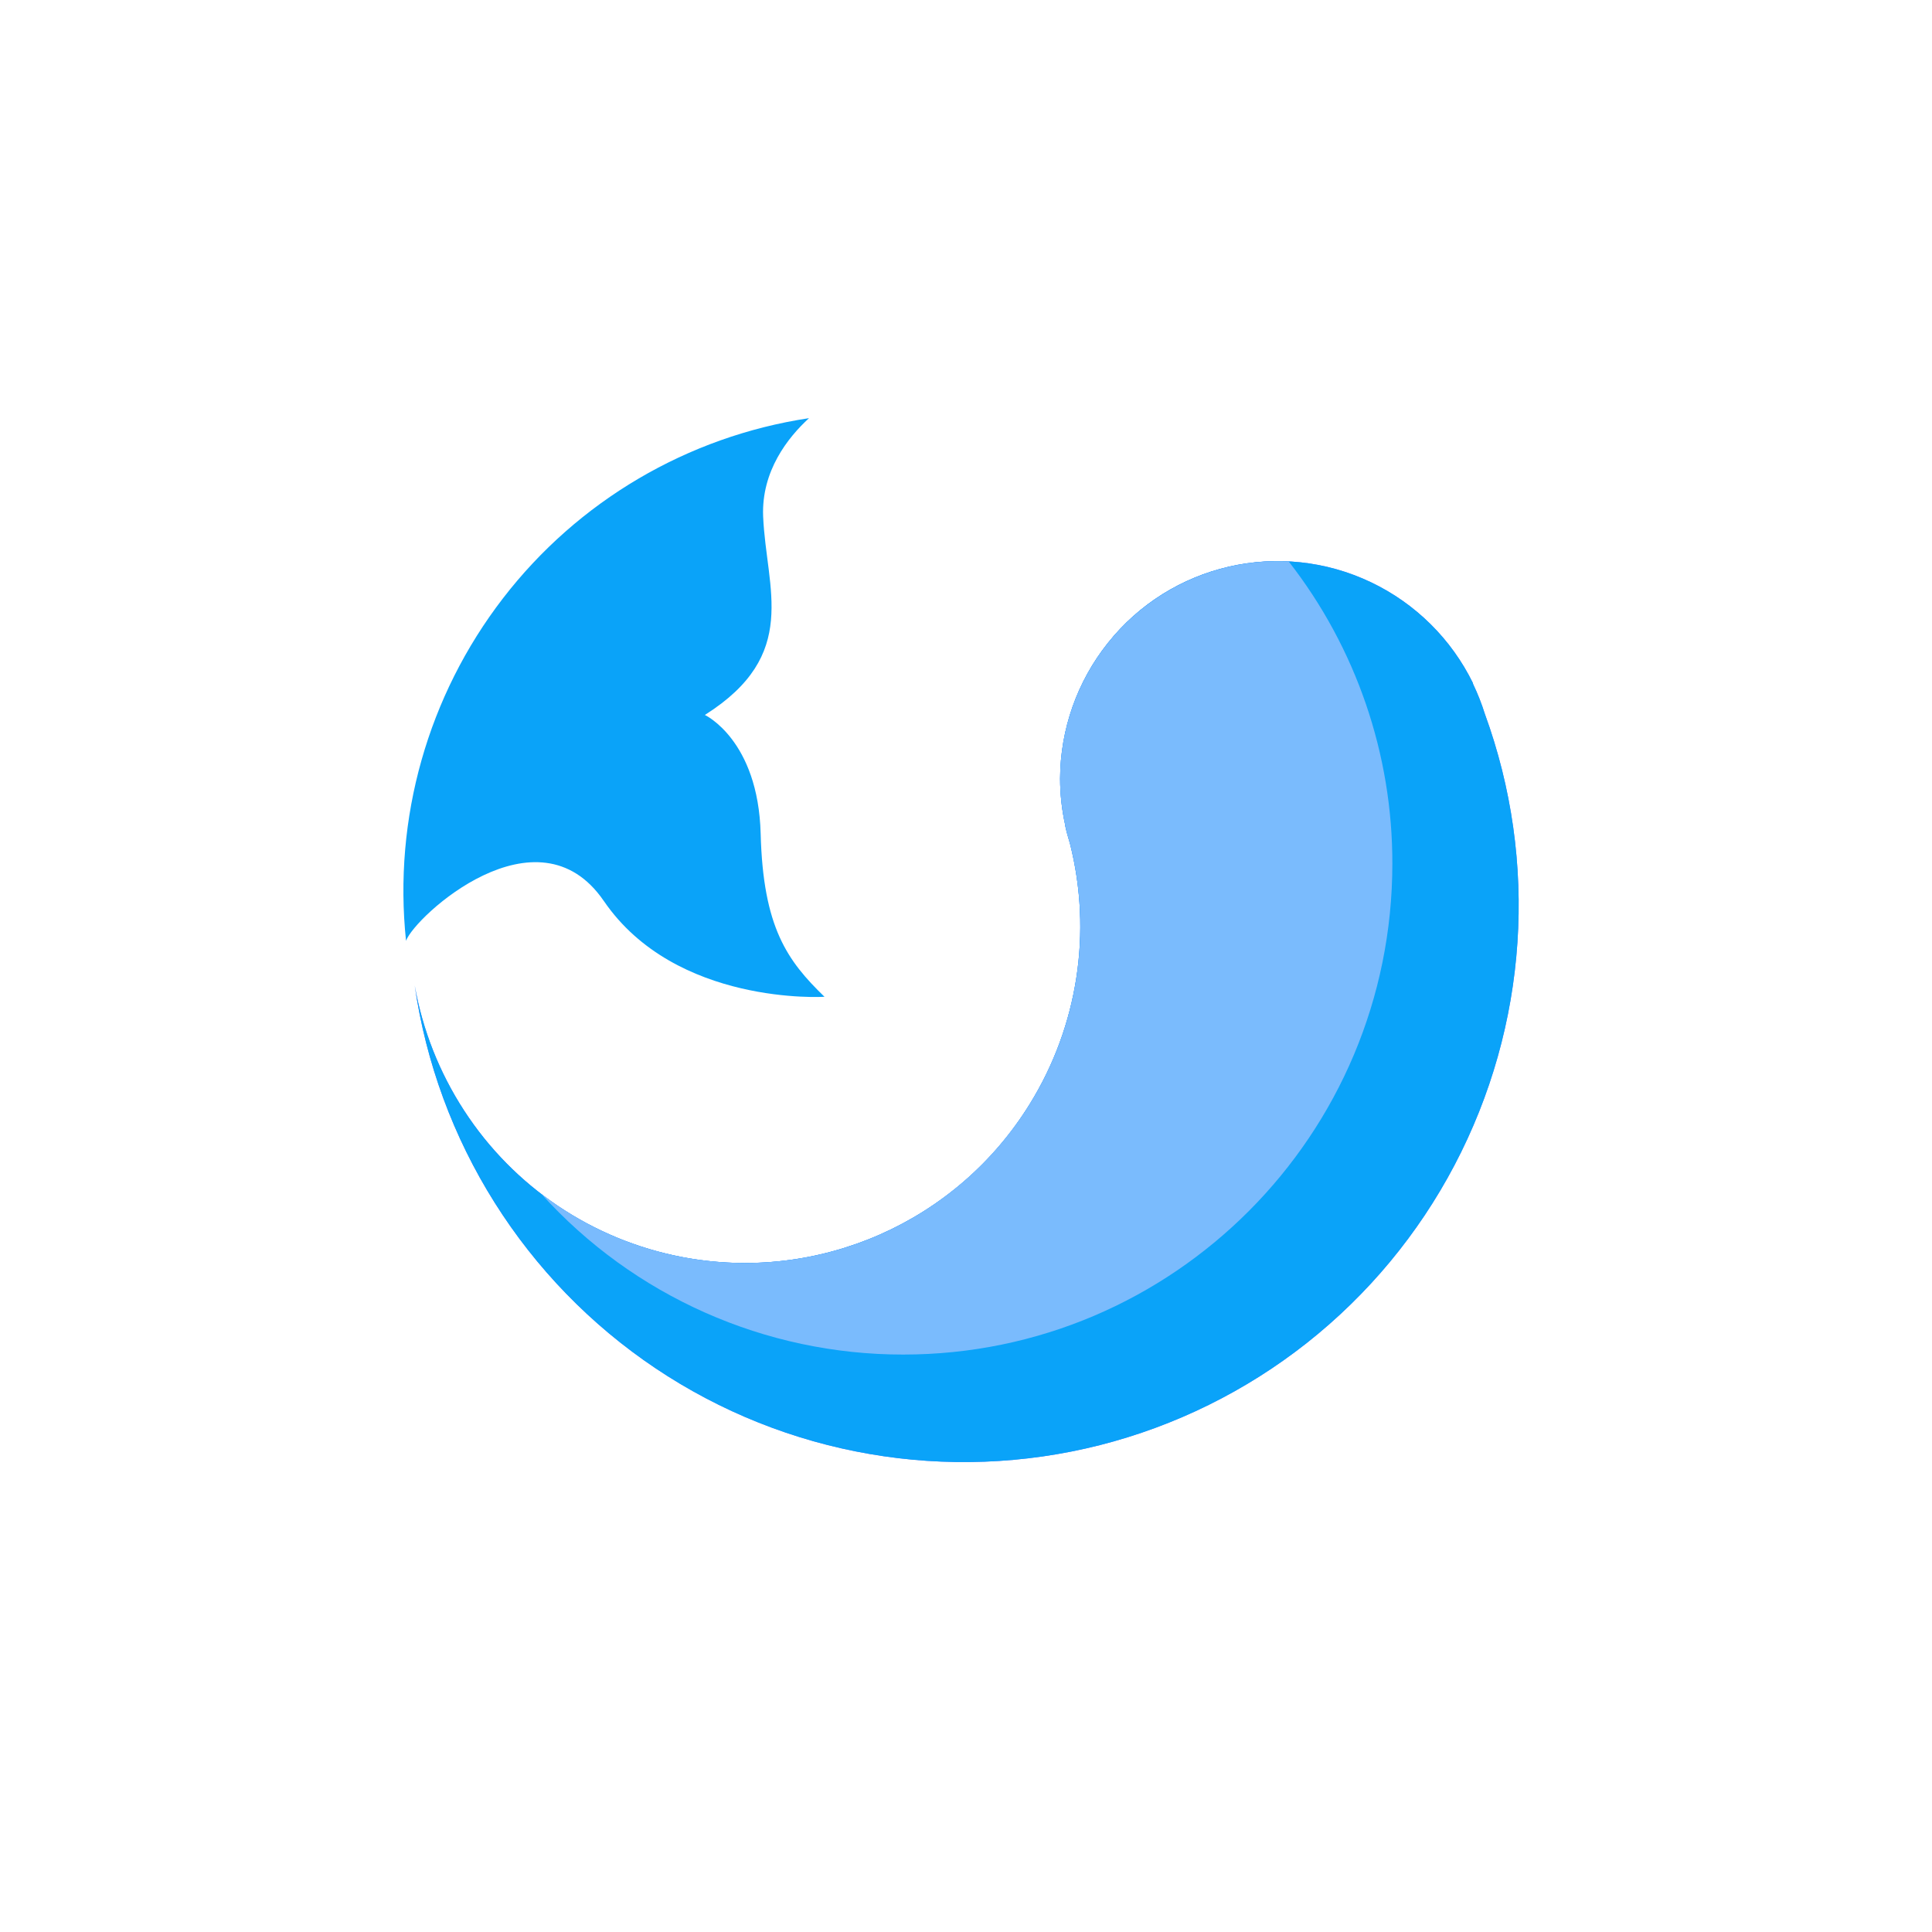
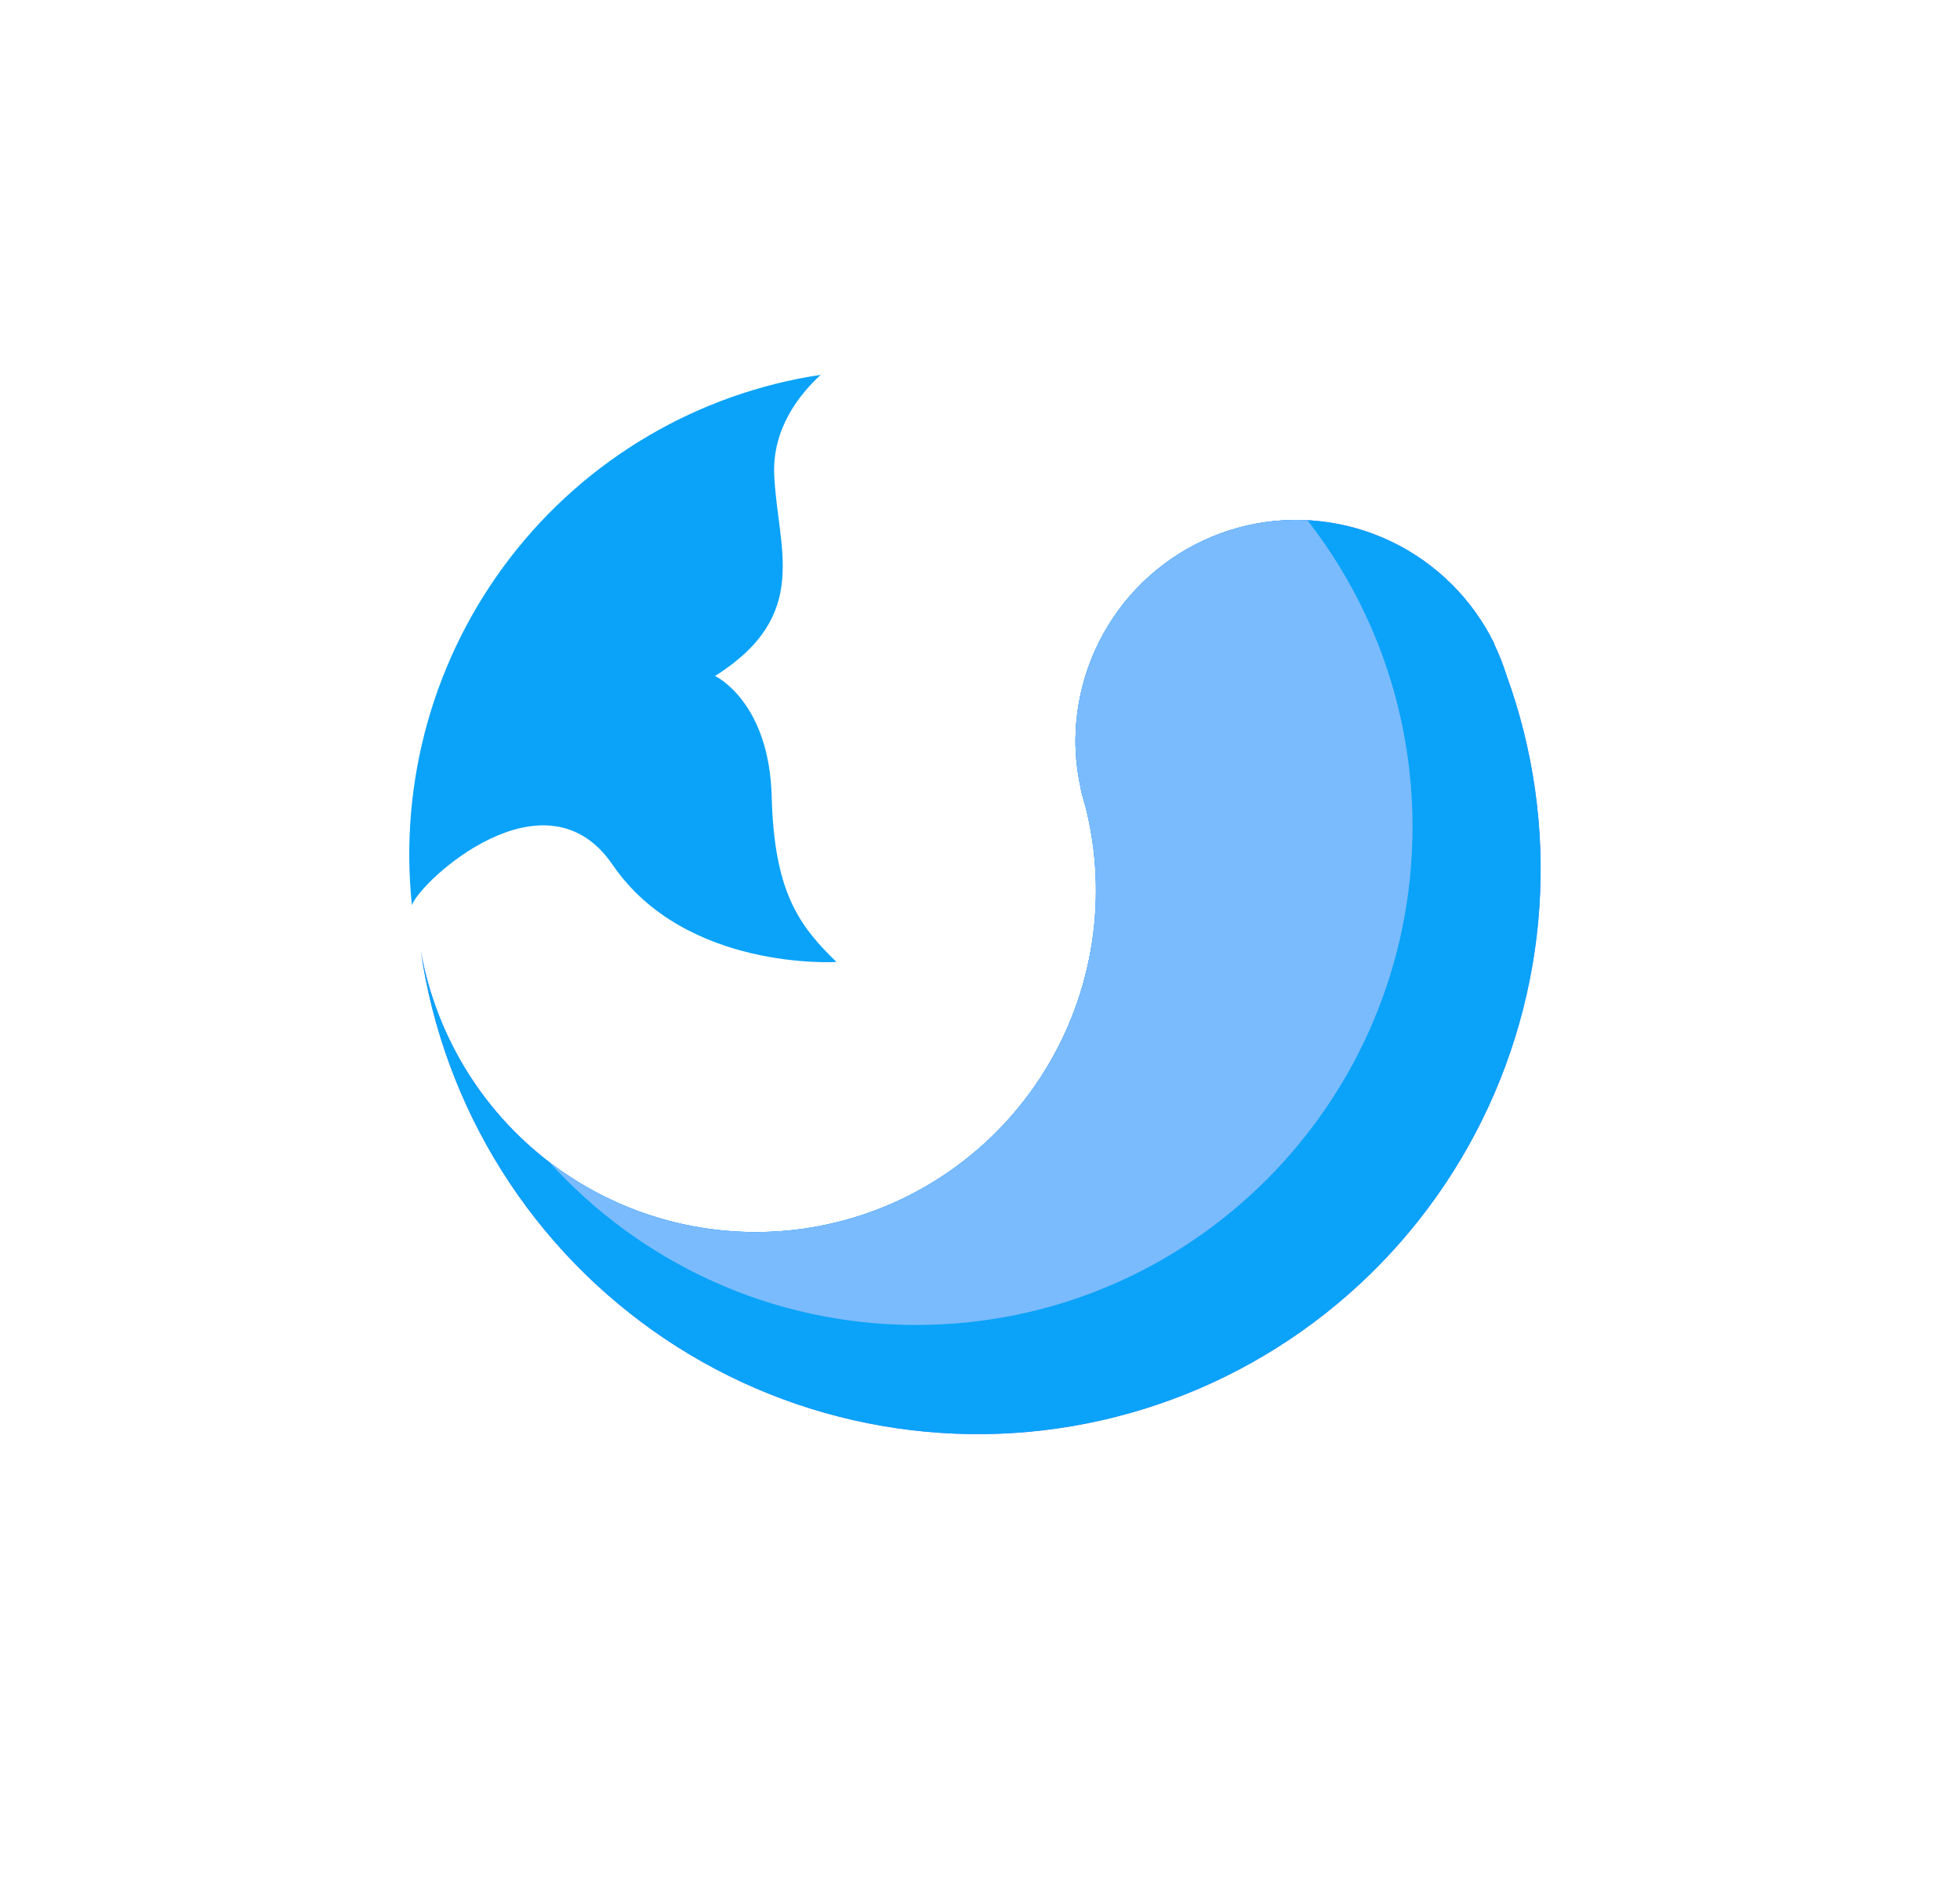
- <svg xmlns="http://www.w3.org/2000/svg" width="48px" height="48px" viewBox="0 0 50 48" fill="none">
-   <g filter="url(#a)">
-     <path d="M38.426 17.47a5.792 5.792 0 0 0-.305-.773v-.016a5.642 5.642 0 0 0-2.635-2.61 5.614 5.614 0 0 0-6.816 1.571 5.664 5.664 0 0 0-1.235 3.503c0 .4.043.8.129 1.191v.017c.032.16.08.321.128.483a8.74 8.74 0 0 1-1.038 6.73 8.665 8.665 0 0 1-9.009 3.965 8.663 8.663 0 0 1-5.636-3.794 8.728 8.728 0 0 1-1.276-3.23c.29 1.996.994 3.91 2.068 5.616a14.387 14.387 0 0 0 4.164 4.288 14.331 14.331 0 0 0 11.502 1.988 14.34 14.34 0 0 0 5.353-2.643 14.397 14.397 0 0 0 3.821-4.599 14.449 14.449 0 0 0 .785-11.687Z" fill="#6378FF" />
-     <path d="M15.627 22.317c1.86 2.721 5.711 2.48 5.711 2.48-.962-.934-1.588-1.788-1.652-4.219-.064-2.431-1.444-3.075-1.444-3.075 2.47-1.562 1.588-3.253 1.508-5.137-.048-1.175.642-2.045 1.187-2.544a12.313 12.313 0 0 0-7.92 4.662 12.398 12.398 0 0 0-2.509 8.864c.225-.628 3.402-3.543 5.119-1.03Z" fill="#0AA3F9" />
-     <path d="M38.426 17.47a5.792 5.792 0 0 0-.305-.773v-.016a5.642 5.642 0 0 0-2.635-2.61 5.614 5.614 0 0 0-6.816 1.571 5.664 5.664 0 0 0-1.235 3.503c0 .4.043.8.129 1.191v.017c.032.16.08.321.128.483a8.74 8.74 0 0 1-1.038 6.73 8.665 8.665 0 0 1-9.009 3.965 8.663 8.663 0 0 1-5.636-3.794 8.728 8.728 0 0 1-1.276-3.23c.29 1.996.994 3.91 2.068 5.616a14.387 14.387 0 0 0 4.164 4.288 14.331 14.331 0 0 0 11.502 1.988 14.34 14.34 0 0 0 5.353-2.643 14.397 14.397 0 0 0 3.821-4.599 14.449 14.449 0 0 0 .785-11.687Z" fill="#0AA3F9" />
-     <path fill-rule="evenodd" clip-rule="evenodd" d="M36.034 21.351c0 7.017-5.667 12.705-12.659 12.705a12.606 12.606 0 0 1-9.366-4.158 8.664 8.664 0 0 0 7.1 1.593 8.662 8.662 0 0 0 3.17-1.396 8.73 8.73 0 0 0 3.413-9.259 5.375 5.375 0 0 1-.128-.483v-.016a5.603 5.603 0 0 1-.129-1.192 5.664 5.664 0 0 1 1.236-3.502 5.63 5.63 0 0 1 4.68-2.113 12.678 12.678 0 0 1 2.683 7.821Z" fill="#7ABBFD" />
+ <svg xmlns="http://www.w3.org/2000/svg" width="50" height="48" viewBox="0 0 50 48" fill="none">
+   <g filter="url(#filter0_d_1389_155)">
+     <path d="M38.426 17.208C38.343 16.944 38.241 16.685 38.121 16.435V16.419C37.561 15.276 36.632 14.356 35.486 13.809C34.34 13.261 33.043 13.119 31.806 13.404C30.569 13.689 29.464 14.386 28.67 15.38C27.877 16.375 27.442 17.609 27.435 18.883C27.435 19.283 27.478 19.683 27.564 20.074C27.564 20.08 27.564 20.085 27.564 20.09C27.596 20.251 27.644 20.412 27.692 20.573C27.978 21.708 28.034 22.888 27.856 24.044C27.677 25.201 27.269 26.309 26.654 27.304C26.04 28.298 25.232 29.158 24.279 29.832C23.326 30.507 22.248 30.981 21.108 31.228C19.968 31.475 18.791 31.488 17.645 31.268C16.5 31.048 15.411 30.599 14.443 29.947C13.474 29.296 12.647 28.455 12.009 27.475C11.372 26.495 10.938 25.396 10.733 24.244C11.023 26.241 11.727 28.155 12.801 29.861C13.874 31.567 15.293 33.028 16.965 34.149C18.636 35.27 20.524 36.026 22.506 36.368C24.487 36.711 26.518 36.632 28.467 36.137C30.416 35.642 32.24 34.741 33.82 33.493C35.401 32.246 36.702 30.679 37.641 28.895C38.58 27.111 39.135 25.148 39.27 23.135C39.405 21.122 39.117 19.103 38.426 17.208Z" fill="#6378FF" />
+     <path d="M15.627 22.055C17.488 24.776 21.338 24.535 21.338 24.535C20.376 23.601 19.75 22.747 19.686 20.316C19.622 17.885 18.242 17.241 18.242 17.241C20.713 15.679 19.83 13.988 19.75 12.104C19.702 10.929 20.392 10.059 20.937 9.56C17.797 10.032 14.96 11.702 13.017 14.222C11.075 16.742 10.176 19.917 10.508 23.085C10.733 22.457 13.91 19.543 15.627 22.055Z" fill="#0AA3F9" />
+     <path d="M38.426 17.208C38.343 16.944 38.241 16.685 38.121 16.435V16.419C37.561 15.276 36.632 14.356 35.486 13.809C34.34 13.261 33.043 13.119 31.806 13.404C30.569 13.689 29.464 14.386 28.67 15.38C27.877 16.375 27.442 17.609 27.435 18.883C27.435 19.283 27.478 19.683 27.564 20.074C27.564 20.08 27.564 20.085 27.564 20.09C27.596 20.251 27.644 20.412 27.692 20.573C27.978 21.708 28.034 22.888 27.856 24.044C27.677 25.201 27.269 26.309 26.654 27.304C26.04 28.298 25.232 29.158 24.279 29.832C23.326 30.507 22.248 30.981 21.108 31.228C19.968 31.475 18.791 31.488 17.645 31.268C16.5 31.048 15.411 30.599 14.443 29.947C13.474 29.296 12.647 28.455 12.009 27.475C11.372 26.495 10.938 25.396 10.733 24.244C11.023 26.241 11.727 28.155 12.801 29.861C13.874 31.567 15.293 33.028 16.965 34.149C18.636 35.27 20.524 36.026 22.506 36.368C24.487 36.711 26.518 36.632 28.467 36.137C30.416 35.642 32.24 34.741 33.82 33.493C35.401 32.246 36.702 30.679 37.641 28.895C38.58 27.111 39.135 25.148 39.27 23.135C39.405 21.122 39.117 19.103 38.426 17.208Z" fill="#0AA3F9" />
+     <path fill-rule="evenodd" clip-rule="evenodd" d="M36.034 21.089C36.034 28.105 30.367 33.793 23.375 33.793C19.663 33.793 16.324 32.19 14.009 29.636C14.15 29.744 14.295 29.848 14.443 29.948C15.411 30.599 16.5 31.049 17.646 31.269C18.791 31.489 19.968 31.475 21.108 31.228C22.248 30.982 23.326 30.507 24.279 29.833C25.232 29.158 26.04 28.298 26.655 27.304C27.269 26.31 27.678 25.201 27.856 24.045C28.034 22.888 27.978 21.708 27.692 20.574C27.644 20.413 27.596 20.252 27.564 20.091C27.564 20.085 27.564 20.08 27.564 20.075C27.479 19.683 27.435 19.284 27.435 18.883C27.442 17.609 27.877 16.375 28.671 15.38C29.464 14.386 30.569 13.69 31.806 13.404C32.316 13.287 32.836 13.242 33.352 13.268C35.033 15.424 36.034 18.139 36.034 21.089Z" fill="#7ABBFD" />
  </g>
  <defs>
-     <filter id="a" x="0.44" y="0.872" width="48.862" height="47.018" filterUnits="userSpaceOnUse" color-interpolation-filters="sRGB">
+     <filter id="filter0_d_1389_155" x="0.44" y="0.61" width="48.862" height="47.018" filterUnits="userSpaceOnUse" color-interpolation-filters="sRGB">
      <feFlood flood-opacity="0" result="BackgroundImageFix" />
-       <feColorMatrix in="SourceAlpha" values="0 0 0 0 0 0 0 0 0 0 0 0 0 0 0 0 0 0 127 0" result="hardAlpha" />
+       <feColorMatrix in="SourceAlpha" type="matrix" values="0 0 0 0 0 0 0 0 0 0 0 0 0 0 0 0 0 0 127 0" result="hardAlpha" />
      <feOffset dy="1.05" />
      <feGaussianBlur stdDeviation="5" />
      <feComposite in2="hardAlpha" operator="out" />
-       <feColorMatrix values="0 0 0 0 1 0 0 0 0 1 0 0 0 0 1 0 0 0 0.25 0" />
-       <feBlend in2="BackgroundImageFix" result="effect1_dropShadow_1324_173" />
-       <feBlend in="SourceGraphic" in2="effect1_dropShadow_1324_173" result="shape" />
+       <feColorMatrix type="matrix" values="0 0 0 0 1 0 0 0 0 1 0 0 0 0 1 0 0 0 0.25 0" />
+       <feBlend mode="normal" in2="BackgroundImageFix" result="effect1_dropShadow_1389_155" />
+       <feBlend mode="normal" in="SourceGraphic" in2="effect1_dropShadow_1389_155" result="shape" />
    </filter>
  </defs>
</svg>
